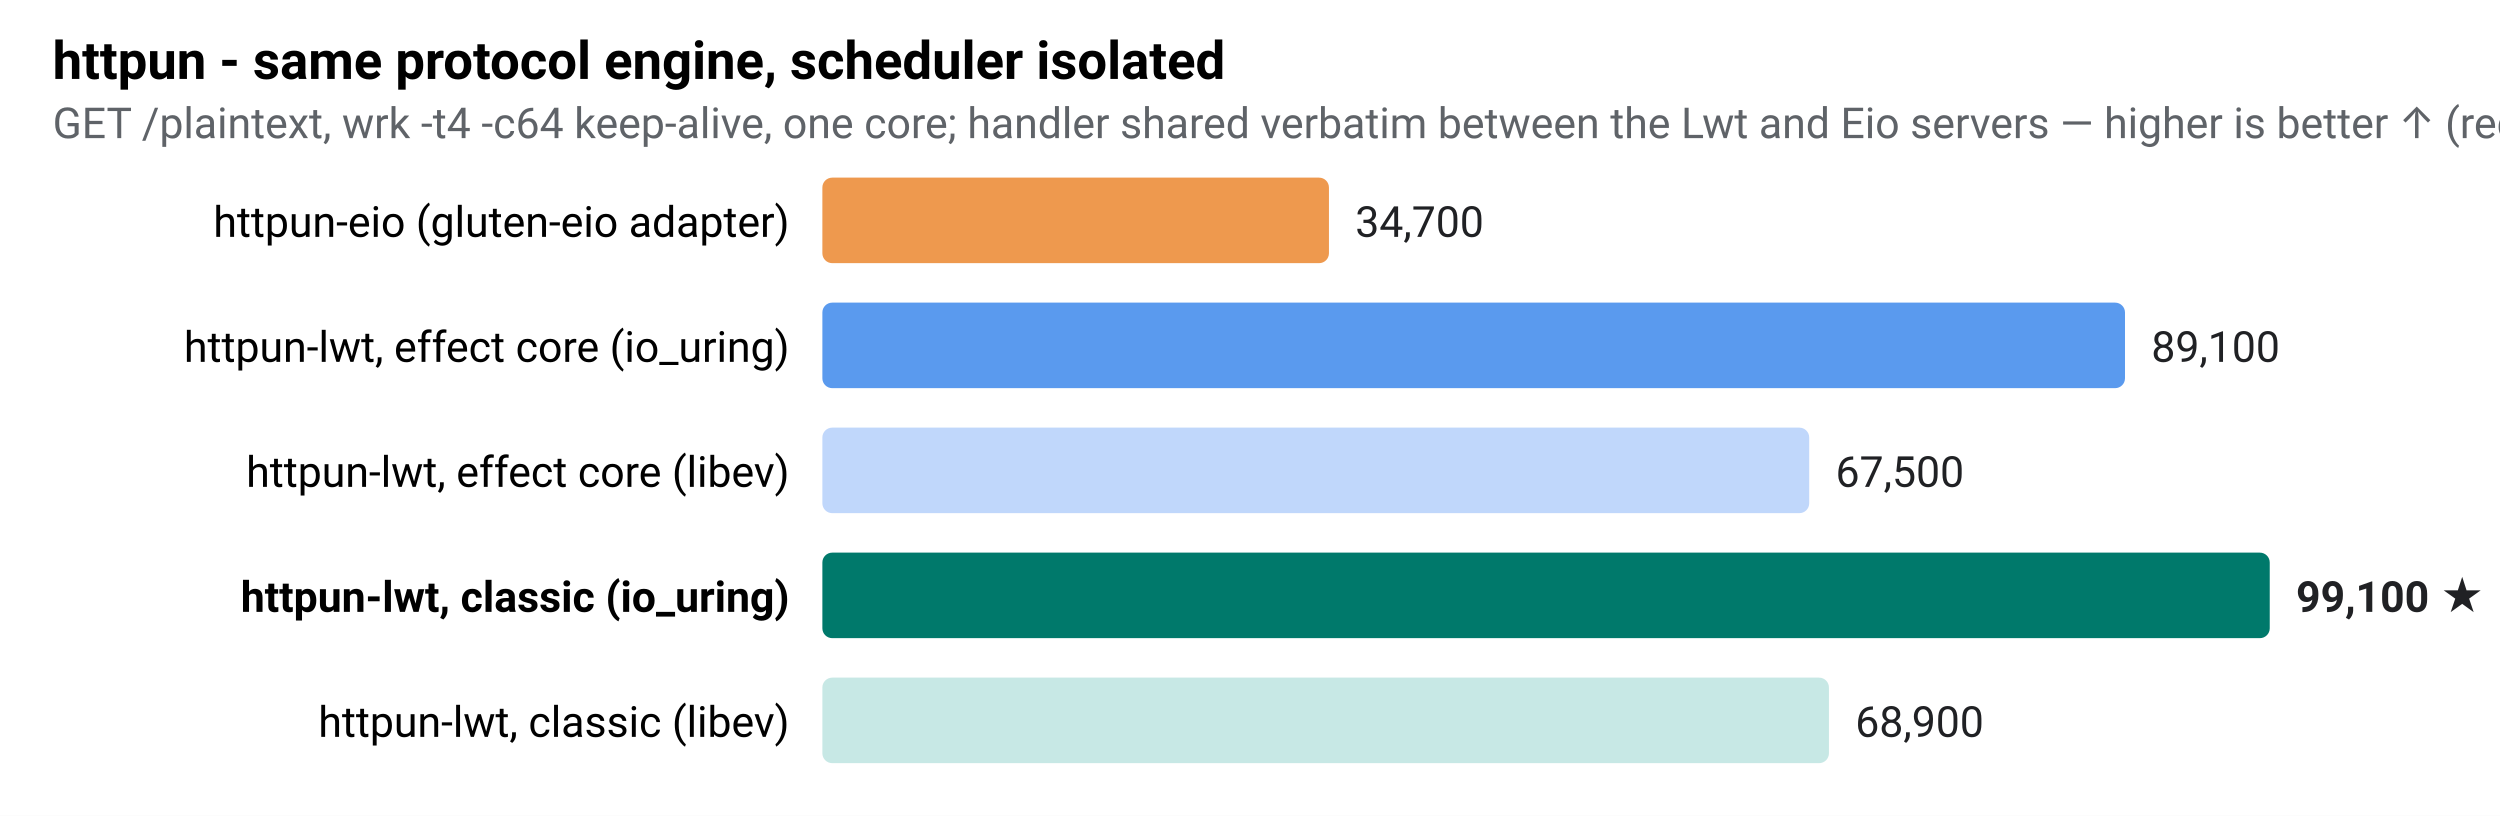
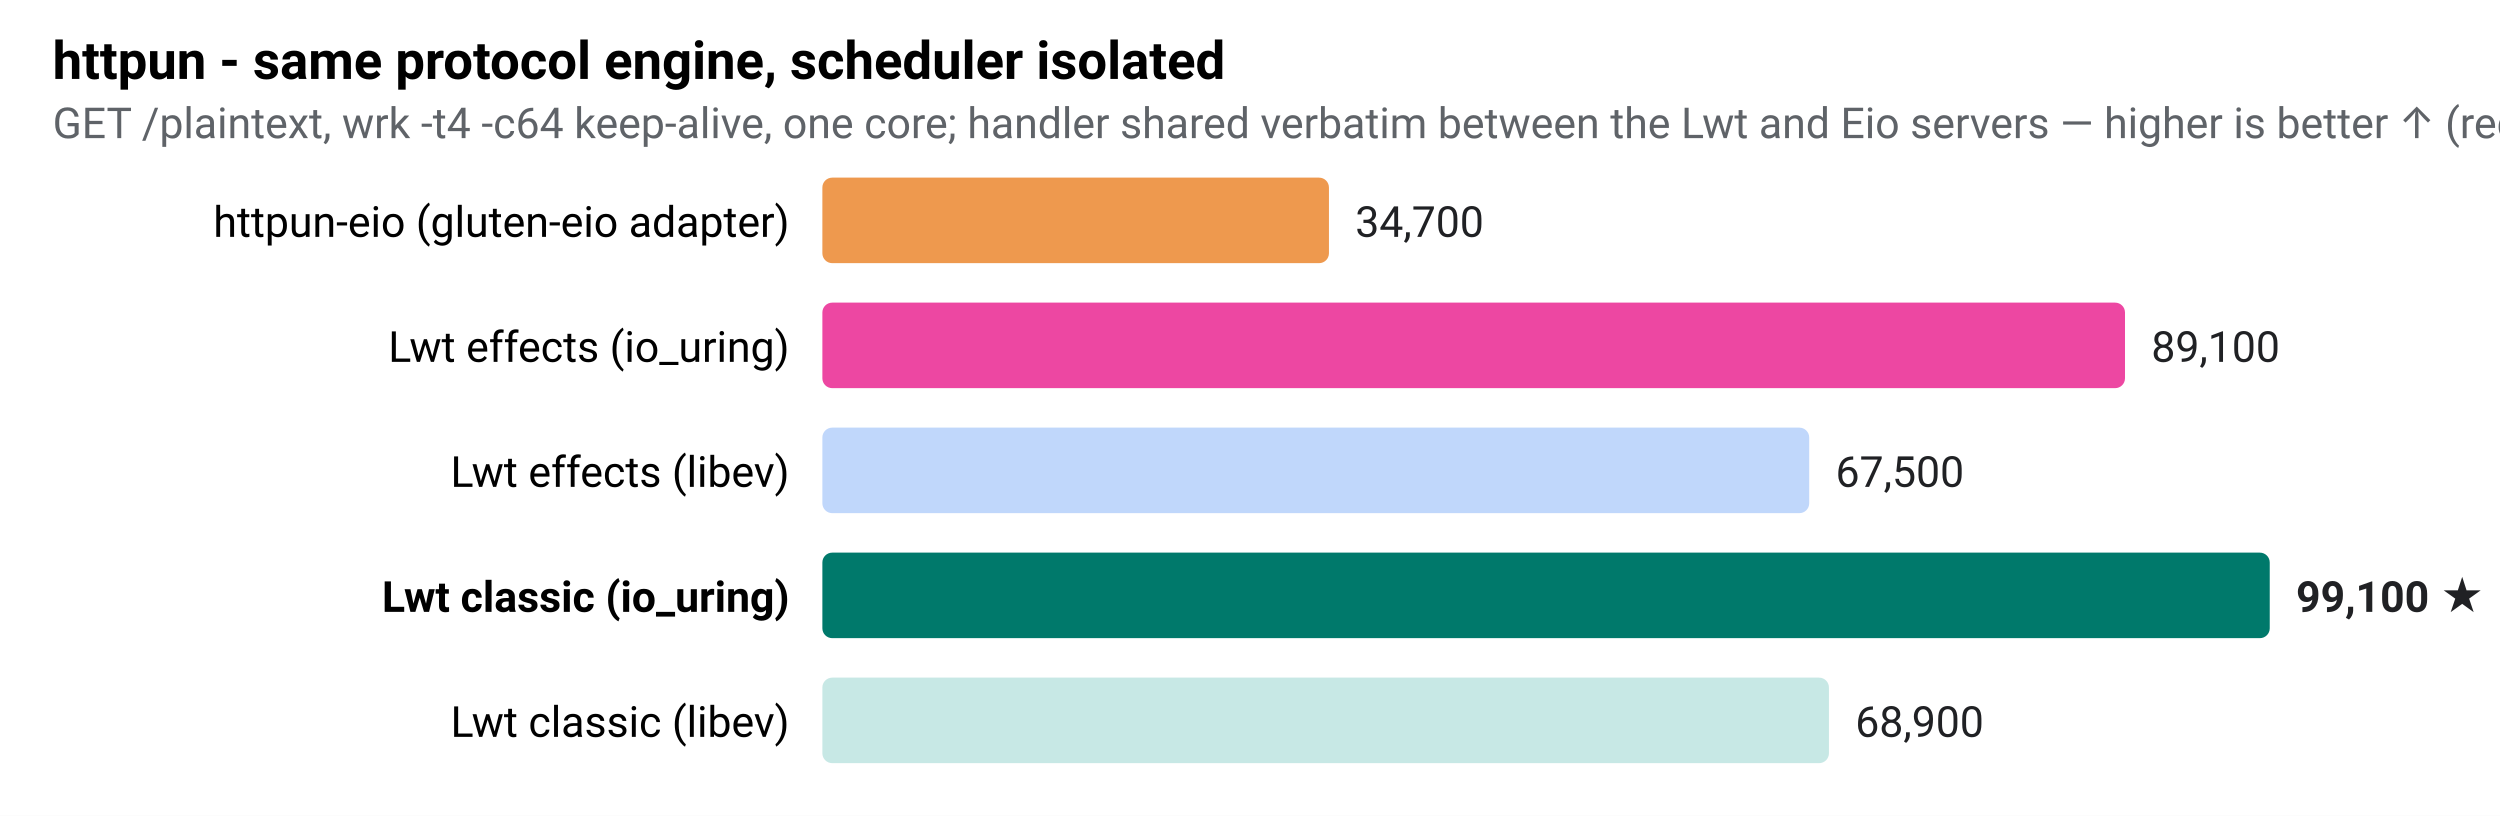
<svg xmlns="http://www.w3.org/2000/svg" width="760" height="248" font-family="-apple-system,Segoe UI,Roboto,sans-serif" font-size="13">
  <rect width="760" height="248" fill="white" />
  <text x="16" y="24" font-size="16" font-weight="700">httpun - same protocol engine, scheduler isolated</text>
  <text x="16" y="42" fill="#5f6368">GET /plaintext, wrk -t4 -c64 keep-alive, one core; handler shared verbatim between the Lwt and Eio servers — higher is better ↑ (requests / second)</text>
  <text x="240" y="72" text-anchor="end">httpun-eio (gluten-eio adapter)</text>
  <rect x="250" y="54" width="154" height="26" rx="3" fill="#e8710a" opacity="0.72" />
  <text x="412" y="72" fill="#202124">34,700</text>
-   <text x="240" y="110" text-anchor="end">httpun-lwt, effect core (io_uring)</text>
-   <rect x="250" y="92" width="396" height="26" rx="3" fill="#1a73e8" opacity="0.72" />
+   <text x="240" y="110" text-anchor="end">Lwt effects (io_uring)</text>
+   <rect x="250" y="92" width="396" height="26" rx="3" fill="#e6007e" opacity="0.72" />
  <text x="654" y="110" fill="#202124">89,100</text>
-   <text x="240" y="148" text-anchor="end">httpun-lwt, effect core (libev)</text>
+   <text x="240" y="148" text-anchor="end">Lwt effects (libev)</text>
  <rect x="250" y="130" width="300" height="26" rx="3" fill="#a8c7fa" opacity="0.72" />
  <text x="558" y="148" fill="#202124">67,500</text>
-   <text x="240" y="186" text-anchor="end" font-weight="700">httpun-lwt, classic (io_uring)</text>
+   <text x="240" y="186" text-anchor="end" font-weight="700">Lwt classic (io_uring)</text>
  <rect x="250" y="168" width="440" height="26" rx="3" fill="#00796b" />
  <text x="698" y="186" fill="#202124" font-weight="700">99,100 ★</text>
-   <text x="240" y="224" text-anchor="end">httpun-lwt, classic (libev)</text>
+   <text x="240" y="224" text-anchor="end">Lwt classic (libev)</text>
  <rect x="250" y="206" width="306" height="26" rx="3" fill="#b2dfdb" opacity="0.72" />
  <text x="564" y="224" fill="#202124">68,900</text>
</svg>
